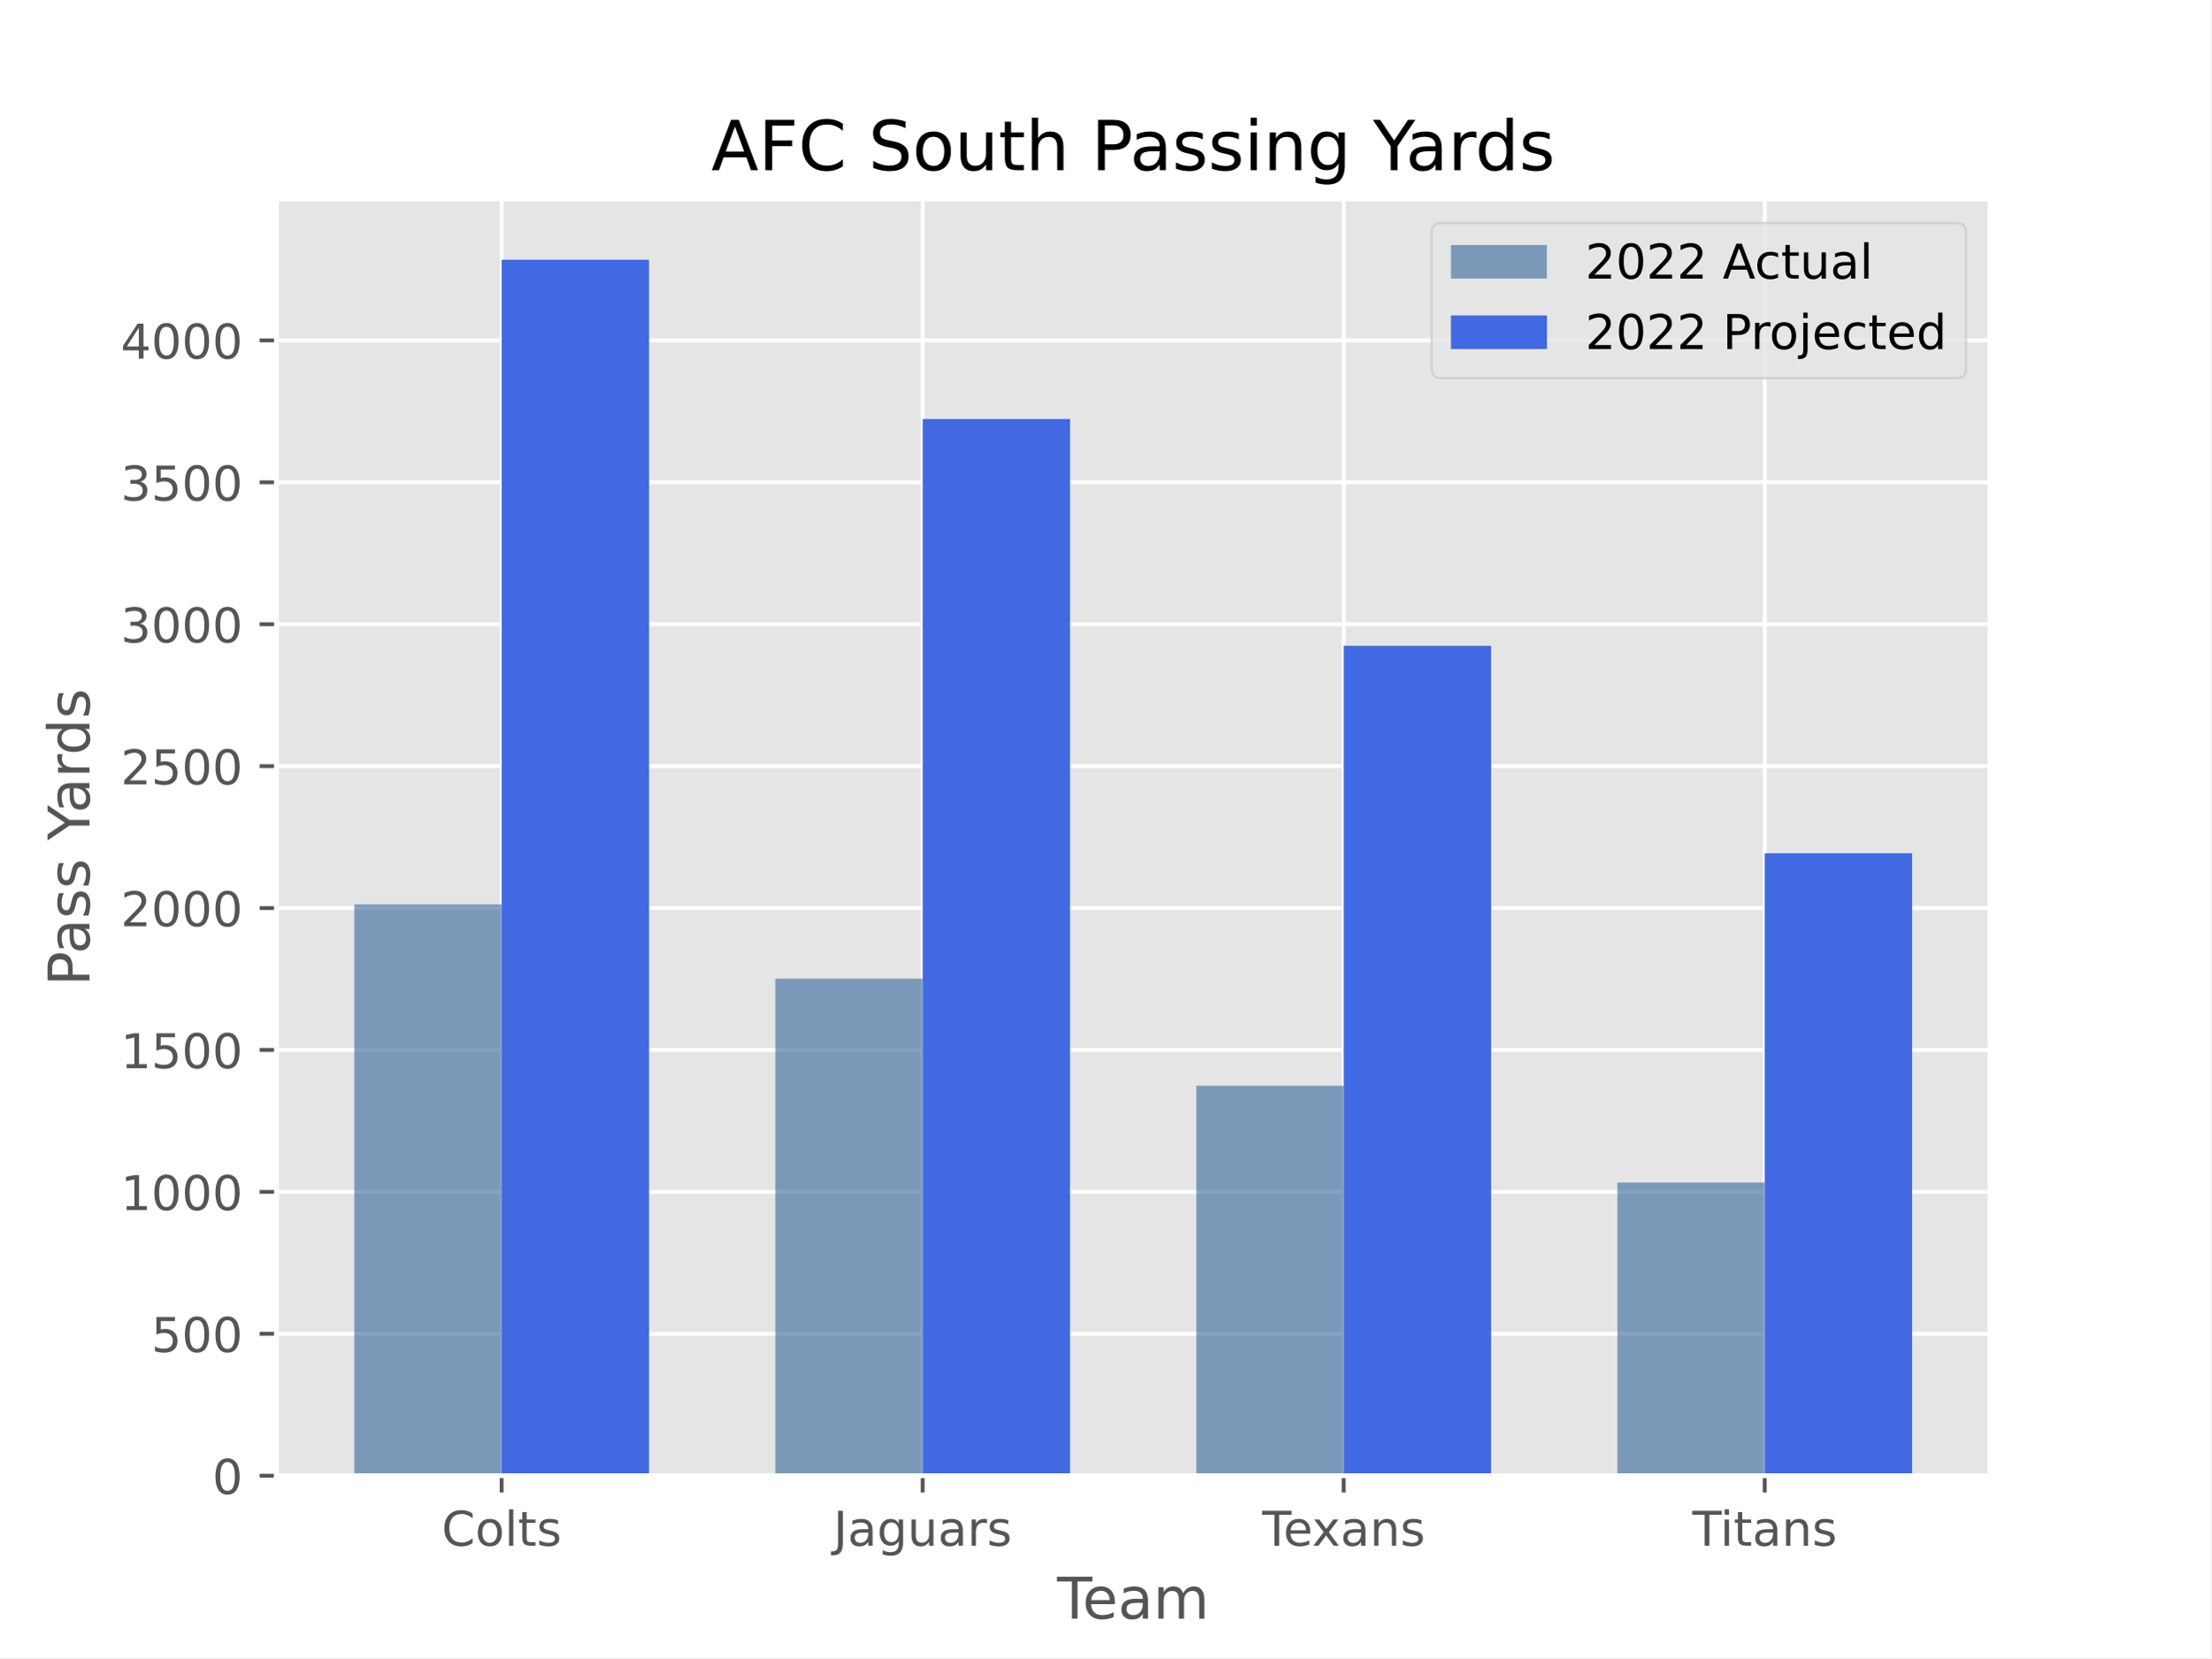
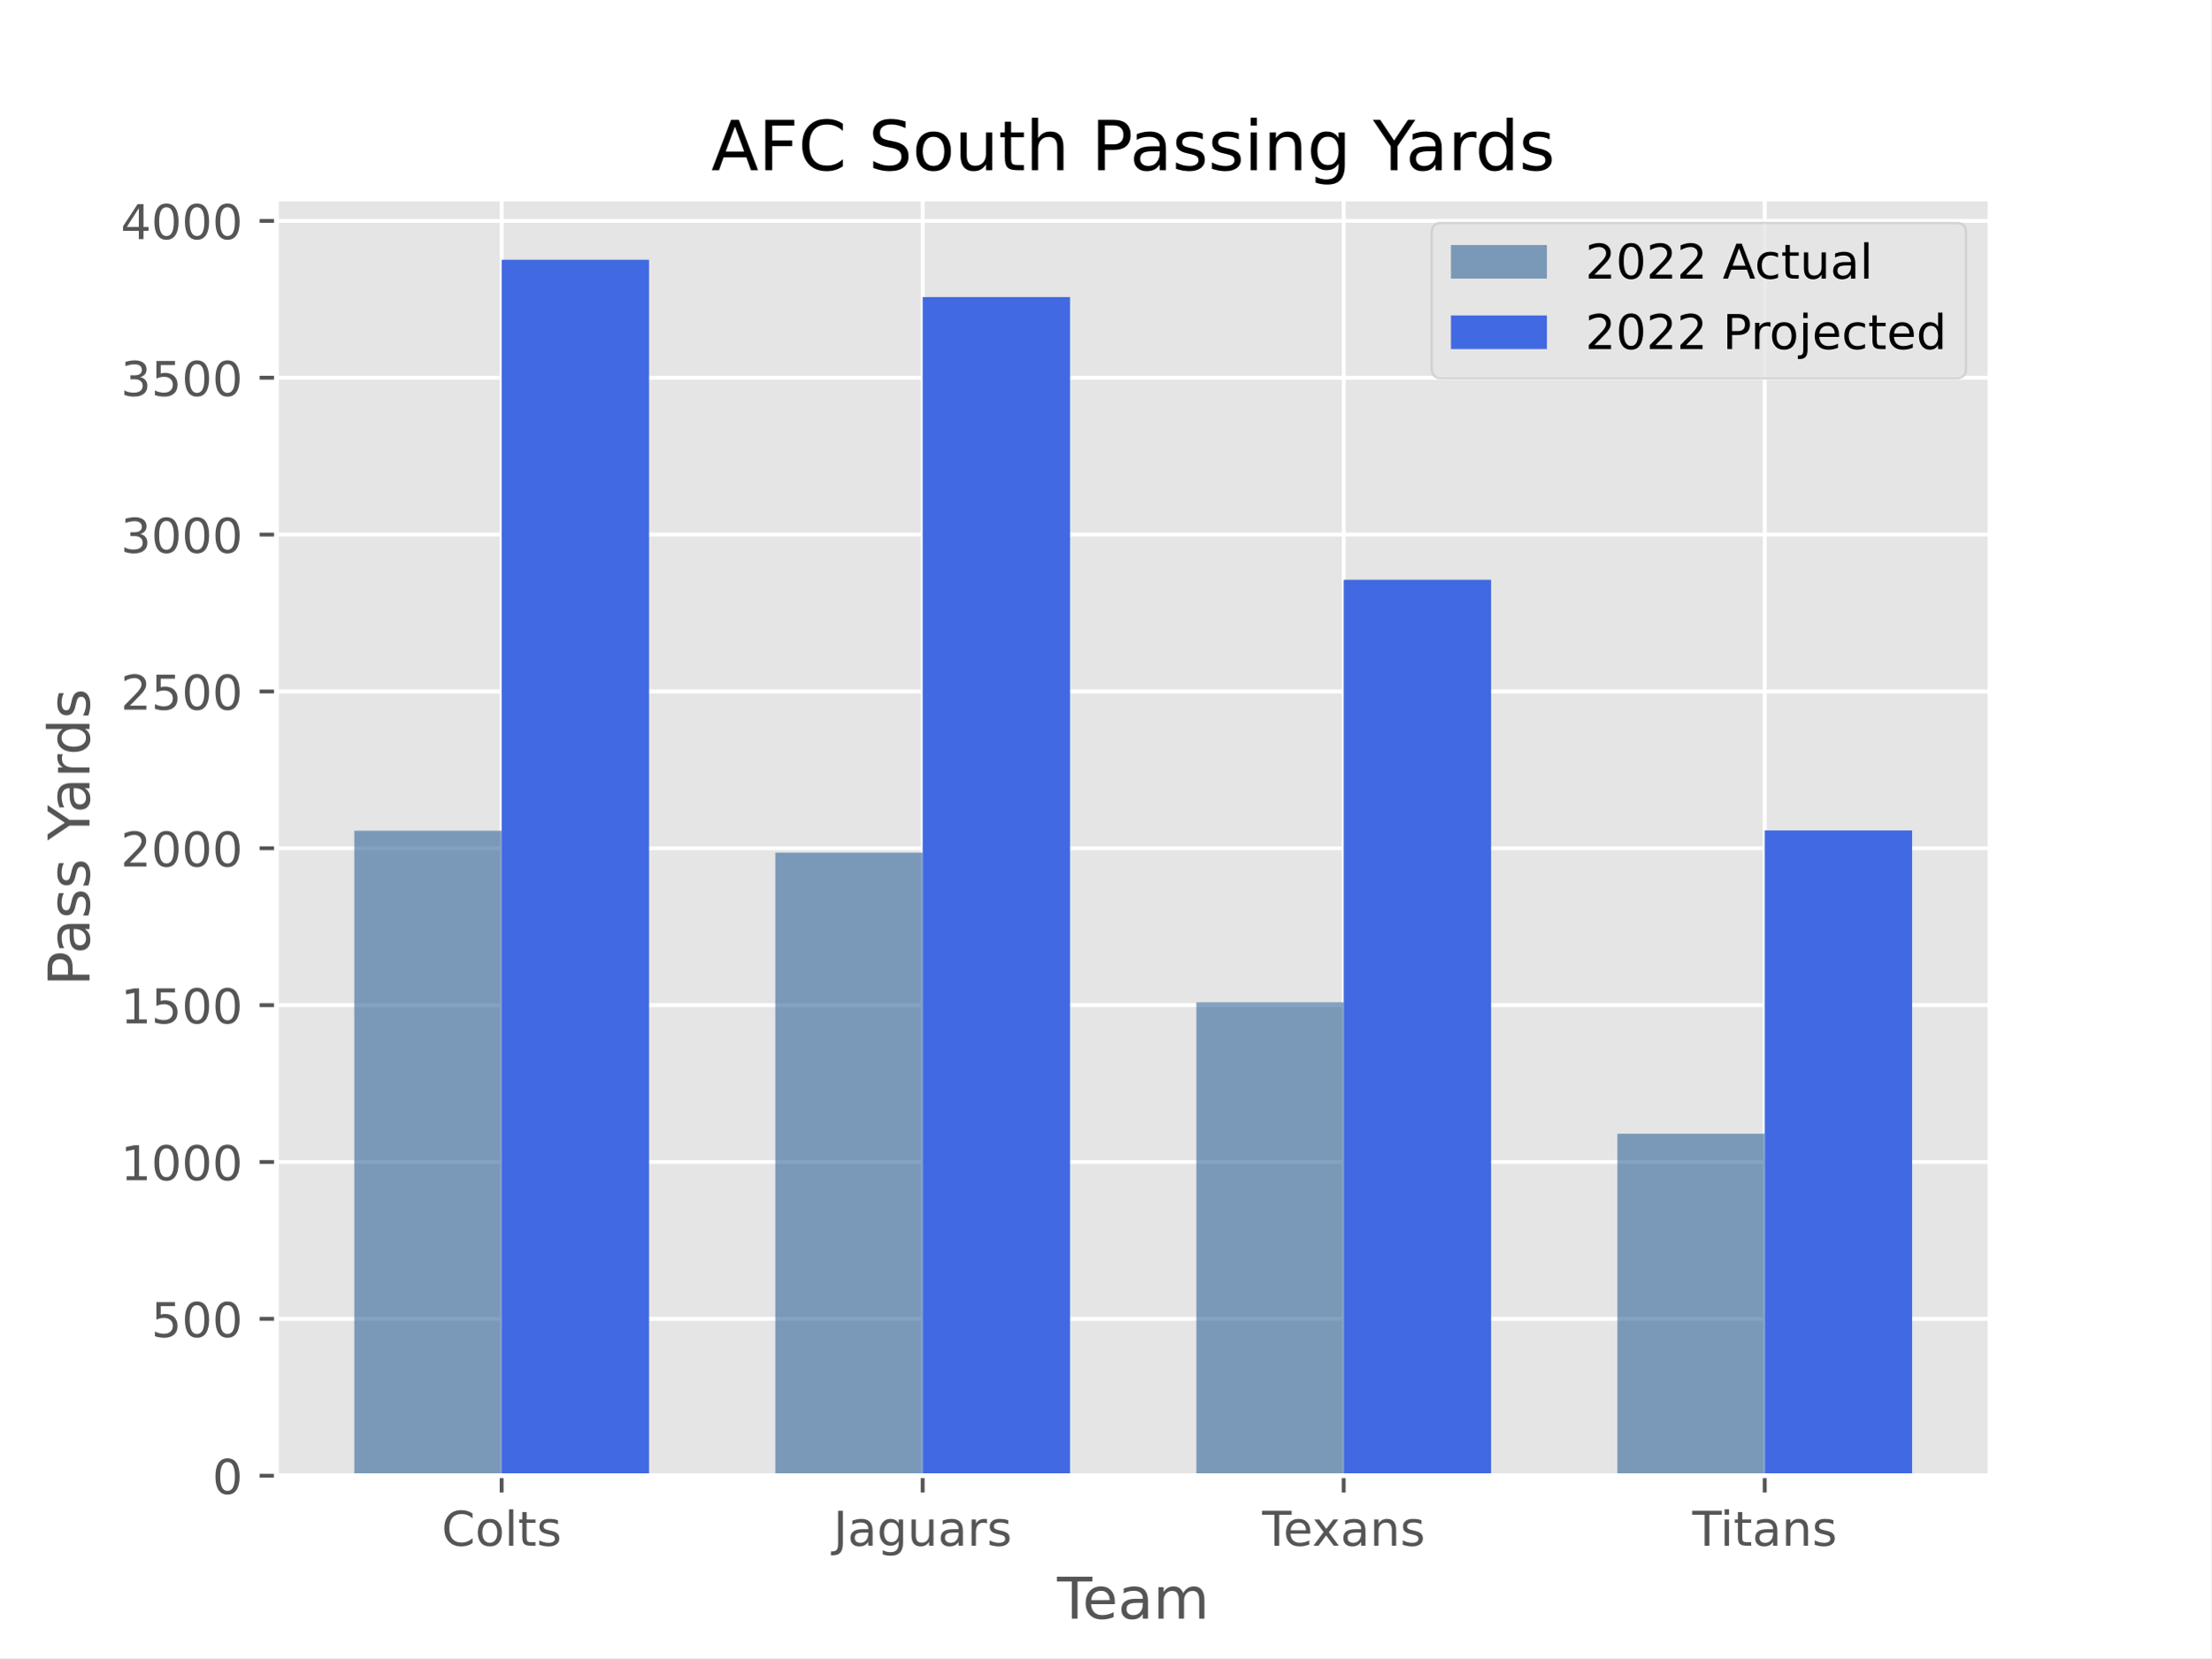
<svg xmlns="http://www.w3.org/2000/svg" xmlns:xlink="http://www.w3.org/1999/xlink" width="460.8pt" height="345.6pt" viewBox="0 0 460.8 345.6" version="1.1">
  <defs>
    <style type="text/css">*{stroke-linejoin: round; stroke-linecap: butt}</style>
  </defs>
  <g id="figure_1">
    <g id="patch_1">
      <path d="M 0 345.6  L 460.8 345.6  L 460.8 0  L 0 0  z " style="fill: #ffffff" />
    </g>
    <g id="axes_1">
      <g id="patch_2">
        <path d="M 57.6 307.584  L 414.72 307.584  L 414.72 41.472  L 57.6 41.472  z " style="fill: #e5e5e5" />
      </g>
      <g id="matplotlib.axis_1">
        <g id="xtick_1">
          <g id="line2d_1">
-             <path d="M 104.543 307.584  L 104.543 41.472  " clip-path="url(#p38cf658038)" style="fill: none; stroke: #ffffff; stroke-width: 0.8; stroke-linecap: square" />
+             <path d="M 104.543 307.584  L 104.543 41.472  " clip-path="url(#p8abbd2efeb)" style="fill: none; stroke: #ffffff; stroke-width: 0.8; stroke-linecap: square" />
          </g>
          <g id="line2d_2">
            <defs>
-               <path id="m4e6d07cd11" d="M 0 0  L 0 3.5  " style="stroke: #555555; stroke-width: 0.8" />
-             </defs>
-             <g>
-               <use xlink:href="#m4e6d07cd11" x="104.543" y="307.584" style="fill: #555555; stroke: #555555; stroke-width: 0.8" />
+               <path id="m4ee971c173" d="M 0 0  L 0 3.5  " style="stroke: #555555; stroke-width: 0.8" />
+             </defs>
+             <g>
+               <use xlink:href="#m4ee971c173" x="104.543" y="307.584" style="fill: #555555; stroke: #555555; stroke-width: 0.8" />
            </g>
          </g>
          <g id="text_1">
            <g style="fill: #555555" transform="translate(92.03861 322.1824) scale(0.1 -0.1)">
              <defs>
                <path id="DejaVuSans-43" d="M 4122 4306  L 4122 3641  Q 3803 3938 3442 4084  Q 3081 4231 2675 4231  Q 1875 4231 1450 3742  Q 1025 3253 1025 2328  Q 1025 1406 1450 917  Q 1875 428 2675 428  Q 3081 428 3442 575  Q 3803 722 4122 1019  L 4122 359  Q 3791 134 3420 21  Q 3050 -91 2638 -91  Q 1578 -91 968 557  Q 359 1206 359 2328  Q 359 3453 968 4101  Q 1578 4750 2638 4750  Q 3056 4750 3426 4639  Q 3797 4528 4122 4306  z " transform="scale(0.015625)" />
                <path id="DejaVuSans-6f" d="M 1959 3097  Q 1497 3097 1228 2736  Q 959 2375 959 1747  Q 959 1119 1226 758  Q 1494 397 1959 397  Q 2419 397 2687 759  Q 2956 1122 2956 1747  Q 2956 2369 2687 2733  Q 2419 3097 1959 3097  z M 1959 3584  Q 2709 3584 3137 3096  Q 3566 2609 3566 1747  Q 3566 888 3137 398  Q 2709 -91 1959 -91  Q 1206 -91 779 398  Q 353 888 353 1747  Q 353 2609 779 3096  Q 1206 3584 1959 3584  z " transform="scale(0.015625)" />
                <path id="DejaVuSans-6c" d="M 603 4863  L 1178 4863  L 1178 0  L 603 0  L 603 4863  z " transform="scale(0.015625)" />
                <path id="DejaVuSans-74" d="M 1172 4494  L 1172 3500  L 2356 3500  L 2356 3053  L 1172 3053  L 1172 1153  Q 1172 725 1289 603  Q 1406 481 1766 481  L 2356 481  L 2356 0  L 1766 0  Q 1100 0 847 248  Q 594 497 594 1153  L 594 3053  L 172 3053  L 172 3500  L 594 3500  L 594 4494  L 1172 4494  z " transform="scale(0.015625)" />
                <path id="DejaVuSans-73" d="M 2834 3397  L 2834 2853  Q 2591 2978 2328 3040  Q 2066 3103 1784 3103  Q 1356 3103 1142 2972  Q 928 2841 928 2578  Q 928 2378 1081 2264  Q 1234 2150 1697 2047  L 1894 2003  Q 2506 1872 2764 1633  Q 3022 1394 3022 966  Q 3022 478 2636 193  Q 2250 -91 1575 -91  Q 1294 -91 989 -36  Q 684 19 347 128  L 347 722  Q 666 556 975 473  Q 1284 391 1588 391  Q 1994 391 2212 530  Q 2431 669 2431 922  Q 2431 1156 2273 1281  Q 2116 1406 1581 1522  L 1381 1569  Q 847 1681 609 1914  Q 372 2147 372 2553  Q 372 3047 722 3315  Q 1072 3584 1716 3584  Q 2034 3584 2315 3537  Q 2597 3491 2834 3397  z " transform="scale(0.015625)" />
              </defs>
              <use xlink:href="#DejaVuSans-43" />
              <use xlink:href="#DejaVuSans-6f" x="69.824" />
              <use xlink:href="#DejaVuSans-6c" x="131.006" />
              <use xlink:href="#DejaVuSans-74" x="158.789" />
              <use xlink:href="#DejaVuSans-73" x="197.998" />
            </g>
          </g>
        </g>
        <g id="xtick_2">
          <g id="line2d_3">
-             <path d="M 192.288 307.584  L 192.288 41.472  " clip-path="url(#p38cf658038)" style="fill: none; stroke: #ffffff; stroke-width: 0.8; stroke-linecap: square" />
+             <path d="M 192.288 307.584  L 192.288 41.472  " clip-path="url(#p8abbd2efeb)" style="fill: none; stroke: #ffffff; stroke-width: 0.8; stroke-linecap: square" />
          </g>
          <g id="line2d_4">
            <g>
-               <use xlink:href="#m4e6d07cd11" x="192.288" y="307.584" style="fill: #555555; stroke: #555555; stroke-width: 0.8" />
+               <use xlink:href="#m4ee971c173" x="192.288" y="307.584" style="fill: #555555; stroke: #555555; stroke-width: 0.8" />
            </g>
          </g>
          <g id="text_2">
            <g style="fill: #555555" transform="translate(173.6815 322.1824) scale(0.1 -0.1)">
              <defs>
                <path id="DejaVuSans-4a" d="M 628 4666  L 1259 4666  L 1259 325  Q 1259 -519 939 -900  Q 619 -1281 -91 -1281  L -331 -1281  L -331 -750  L -134 -750  Q 284 -750 456 -515  Q 628 -281 628 325  L 628 4666  z " transform="scale(0.015625)" />
                <path id="DejaVuSans-61" d="M 2194 1759  Q 1497 1759 1228 1600  Q 959 1441 959 1056  Q 959 750 1161 570  Q 1363 391 1709 391  Q 2188 391 2477 730  Q 2766 1069 2766 1631  L 2766 1759  L 2194 1759  z M 3341 1997  L 3341 0  L 2766 0  L 2766 531  Q 2569 213 2275 61  Q 1981 -91 1556 -91  Q 1019 -91 701 211  Q 384 513 384 1019  Q 384 1609 779 1909  Q 1175 2209 1959 2209  L 2766 2209  L 2766 2266  Q 2766 2663 2505 2880  Q 2244 3097 1772 3097  Q 1472 3097 1187 3025  Q 903 2953 641 2809  L 641 3341  Q 956 3463 1253 3523  Q 1550 3584 1831 3584  Q 2591 3584 2966 3190  Q 3341 2797 3341 1997  z " transform="scale(0.015625)" />
                <path id="DejaVuSans-67" d="M 2906 1791  Q 2906 2416 2648 2759  Q 2391 3103 1925 3103  Q 1463 3103 1205 2759  Q 947 2416 947 1791  Q 947 1169 1205 825  Q 1463 481 1925 481  Q 2391 481 2648 825  Q 2906 1169 2906 1791  z M 3481 434  Q 3481 -459 3084 -895  Q 2688 -1331 1869 -1331  Q 1566 -1331 1297 -1286  Q 1028 -1241 775 -1147  L 775 -588  Q 1028 -725 1275 -790  Q 1522 -856 1778 -856  Q 2344 -856 2625 -561  Q 2906 -266 2906 331  L 2906 616  Q 2728 306 2450 153  Q 2172 0 1784 0  Q 1141 0 747 490  Q 353 981 353 1791  Q 353 2603 747 3093  Q 1141 3584 1784 3584  Q 2172 3584 2450 3431  Q 2728 3278 2906 2969  L 2906 3500  L 3481 3500  L 3481 434  z " transform="scale(0.015625)" />
                <path id="DejaVuSans-75" d="M 544 1381  L 544 3500  L 1119 3500  L 1119 1403  Q 1119 906 1312 657  Q 1506 409 1894 409  Q 2359 409 2629 706  Q 2900 1003 2900 1516  L 2900 3500  L 3475 3500  L 3475 0  L 2900 0  L 2900 538  Q 2691 219 2414 64  Q 2138 -91 1772 -91  Q 1169 -91 856 284  Q 544 659 544 1381  z M 1991 3584  L 1991 3584  z " transform="scale(0.015625)" />
                <path id="DejaVuSans-72" d="M 2631 2963  Q 2534 3019 2420 3045  Q 2306 3072 2169 3072  Q 1681 3072 1420 2755  Q 1159 2438 1159 1844  L 1159 0  L 581 0  L 581 3500  L 1159 3500  L 1159 2956  Q 1341 3275 1631 3429  Q 1922 3584 2338 3584  Q 2397 3584 2469 3576  Q 2541 3569 2628 3553  L 2631 2963  z " transform="scale(0.015625)" />
              </defs>
              <use xlink:href="#DejaVuSans-4a" />
              <use xlink:href="#DejaVuSans-61" x="29.492" />
              <use xlink:href="#DejaVuSans-67" x="90.771" />
              <use xlink:href="#DejaVuSans-75" x="154.248" />
              <use xlink:href="#DejaVuSans-61" x="217.627" />
              <use xlink:href="#DejaVuSans-72" x="278.906" />
              <use xlink:href="#DejaVuSans-73" x="320.02" />
            </g>
          </g>
        </g>
        <g id="xtick_3">
          <g id="line2d_5">
-             <path d="M 280.032 307.584  L 280.032 41.472  " clip-path="url(#p38cf658038)" style="fill: none; stroke: #ffffff; stroke-width: 0.8; stroke-linecap: square" />
+             <path d="M 280.032 307.584  L 280.032 41.472  " clip-path="url(#p8abbd2efeb)" style="fill: none; stroke: #ffffff; stroke-width: 0.8; stroke-linecap: square" />
          </g>
          <g id="line2d_6">
            <g>
-               <use xlink:href="#m4e6d07cd11" x="280.032" y="307.584" style="fill: #555555; stroke: #555555; stroke-width: 0.8" />
+               <use xlink:href="#m4ee971c173" x="280.032" y="307.584" style="fill: #555555; stroke: #555555; stroke-width: 0.8" />
            </g>
          </g>
          <g id="text_3">
            <g style="fill: #555555" transform="translate(263.0424 322.1824) scale(0.1 -0.1)">
              <defs>
                <path id="DejaVuSans-54" d="M -19 4666  L 3928 4666  L 3928 4134  L 2272 4134  L 2272 0  L 1638 0  L 1638 4134  L -19 4134  L -19 4666  z " transform="scale(0.015625)" />
                <path id="DejaVuSans-65" d="M 3597 1894  L 3597 1613  L 953 1613  Q 991 1019 1311 708  Q 1631 397 2203 397  Q 2534 397 2845 478  Q 3156 559 3463 722  L 3463 178  Q 3153 47 2828 -22  Q 2503 -91 2169 -91  Q 1331 -91 842 396  Q 353 884 353 1716  Q 353 2575 817 3079  Q 1281 3584 2069 3584  Q 2775 3584 3186 3129  Q 3597 2675 3597 1894  z M 3022 2063  Q 3016 2534 2758 2815  Q 2500 3097 2075 3097  Q 1594 3097 1305 2825  Q 1016 2553 972 2059  L 3022 2063  z " transform="scale(0.015625)" />
                <path id="DejaVuSans-78" d="M 3513 3500  L 2247 1797  L 3578 0  L 2900 0  L 1881 1375  L 863 0  L 184 0  L 1544 1831  L 300 3500  L 978 3500  L 1906 2253  L 2834 3500  L 3513 3500  z " transform="scale(0.015625)" />
                <path id="DejaVuSans-6e" d="M 3513 2113  L 3513 0  L 2938 0  L 2938 2094  Q 2938 2591 2744 2837  Q 2550 3084 2163 3084  Q 1697 3084 1428 2787  Q 1159 2491 1159 1978  L 1159 0  L 581 0  L 581 3500  L 1159 3500  L 1159 2956  Q 1366 3272 1645 3428  Q 1925 3584 2291 3584  Q 2894 3584 3203 3211  Q 3513 2838 3513 2113  z " transform="scale(0.015625)" />
              </defs>
              <use xlink:href="#DejaVuSans-54" />
              <use xlink:href="#DejaVuSans-65" x="44.084" />
              <use xlink:href="#DejaVuSans-78" x="103.857" />
              <use xlink:href="#DejaVuSans-61" x="163.037" />
              <use xlink:href="#DejaVuSans-6e" x="224.316" />
              <use xlink:href="#DejaVuSans-73" x="287.695" />
            </g>
          </g>
        </g>
        <g id="xtick_4">
          <g id="line2d_7">
-             <path d="M 367.777 307.584  L 367.777 41.472  " clip-path="url(#p38cf658038)" style="fill: none; stroke: #ffffff; stroke-width: 0.8; stroke-linecap: square" />
+             <path d="M 367.777 307.584  L 367.777 41.472  " clip-path="url(#p8abbd2efeb)" style="fill: none; stroke: #ffffff; stroke-width: 0.8; stroke-linecap: square" />
          </g>
          <g id="line2d_8">
            <g>
-               <use xlink:href="#m4e6d07cd11" x="367.777" y="307.584" style="fill: #555555; stroke: #555555; stroke-width: 0.8" />
+               <use xlink:href="#m4ee971c173" x="367.777" y="307.584" style="fill: #555555; stroke: #555555; stroke-width: 0.8" />
            </g>
          </g>
          <g id="text_4">
            <g style="fill: #555555" transform="translate(352.6923 322.1824) scale(0.1 -0.1)">
              <defs>
                <path id="DejaVuSans-69" d="M 603 3500  L 1178 3500  L 1178 0  L 603 0  L 603 3500  z M 603 4863  L 1178 4863  L 1178 4134  L 603 4134  L 603 4863  z " transform="scale(0.015625)" />
              </defs>
              <use xlink:href="#DejaVuSans-54" />
              <use xlink:href="#DejaVuSans-69" x="57.959" />
              <use xlink:href="#DejaVuSans-74" x="85.742" />
              <use xlink:href="#DejaVuSans-61" x="124.951" />
              <use xlink:href="#DejaVuSans-6e" x="186.23" />
              <use xlink:href="#DejaVuSans-73" x="249.609" />
            </g>
          </g>
        </g>
        <g id="text_5">
          <g style="fill: #555555" transform="translate(220.3022 337.3802) scale(0.12 -0.12)">
            <defs>
              <path id="DejaVuSans-6d" d="M 3328 2828  Q 3544 3216 3844 3400  Q 4144 3584 4550 3584  Q 5097 3584 5394 3201  Q 5691 2819 5691 2113  L 5691 0  L 5113 0  L 5113 2094  Q 5113 2597 4934 2840  Q 4756 3084 4391 3084  Q 3944 3084 3684 2787  Q 3425 2491 3425 1978  L 3425 0  L 2847 0  L 2847 2094  Q 2847 2600 2669 2842  Q 2491 3084 2119 3084  Q 1678 3084 1418 2786  Q 1159 2488 1159 1978  L 1159 0  L 581 0  L 581 3500  L 1159 3500  L 1159 2956  Q 1356 3278 1631 3431  Q 1906 3584 2284 3584  Q 2666 3584 2933 3390  Q 3200 3197 3328 2828  z " transform="scale(0.015625)" />
            </defs>
            <use xlink:href="#DejaVuSans-54" />
            <use xlink:href="#DejaVuSans-65" x="44.084" />
            <use xlink:href="#DejaVuSans-61" x="105.607" />
            <use xlink:href="#DejaVuSans-6d" x="166.887" />
          </g>
        </g>
      </g>
      <g id="matplotlib.axis_2">
        <g id="ytick_1">
          <g id="line2d_9">
-             <path d="M 57.6 307.584  L 414.72 307.584  " clip-path="url(#p38cf658038)" style="fill: none; stroke: #ffffff; stroke-width: 0.8; stroke-linecap: square" />
+             <path d="M 57.6 307.584  L 414.72 307.584  " clip-path="url(#p8abbd2efeb)" style="fill: none; stroke: #ffffff; stroke-width: 0.8; stroke-linecap: square" />
          </g>
          <g id="line2d_10">
            <defs>
-               <path id="m53bb938887" d="M 0 0  L -3.5 0  " style="stroke: #555555; stroke-width: 0.8" />
-             </defs>
-             <g>
-               <use xlink:href="#m53bb938887" x="57.6" y="307.584" style="fill: #555555; stroke: #555555; stroke-width: 0.8" />
+               <path id="mf936597683" d="M 0 0  L -3.5 0  " style="stroke: #555555; stroke-width: 0.8" />
+             </defs>
+             <g>
+               <use xlink:href="#mf936597683" x="57.6" y="307.584" style="fill: #555555; stroke: #555555; stroke-width: 0.8" />
            </g>
          </g>
          <g id="text_6">
            <g style="fill: #555555" transform="translate(44.2375 311.3832) scale(0.1 -0.1)">
              <defs>
                <path id="DejaVuSans-30" d="M 2034 4250  Q 1547 4250 1301 3770  Q 1056 3291 1056 2328  Q 1056 1369 1301 889  Q 1547 409 2034 409  Q 2525 409 2770 889  Q 3016 1369 3016 2328  Q 3016 3291 2770 3770  Q 2525 4250 2034 4250  z M 2034 4750  Q 2819 4750 3233 4129  Q 3647 3509 3647 2328  Q 3647 1150 3233 529  Q 2819 -91 2034 -91  Q 1250 -91 836 529  Q 422 1150 422 2328  Q 422 3509 836 4129  Q 1250 4750 2034 4750  z " transform="scale(0.015625)" />
              </defs>
              <use xlink:href="#DejaVuSans-30" />
            </g>
          </g>
        </g>
        <g id="ytick_2">
          <g id="line2d_11">
-             <path d="M 57.6 278.004  L 414.72 278.004  " clip-path="url(#p38cf658038)" style="fill: none; stroke: #ffffff; stroke-width: 0.8; stroke-linecap: square" />
+             <path d="M 57.6 274.891  L 414.72 274.891  " clip-path="url(#p8abbd2efeb)" style="fill: none; stroke: #ffffff; stroke-width: 0.8; stroke-linecap: square" />
          </g>
          <g id="line2d_12">
            <g>
-               <use xlink:href="#m53bb938887" x="57.6" y="278.004" style="fill: #555555; stroke: #555555; stroke-width: 0.8" />
+               <use xlink:href="#mf936597683" x="57.6" y="274.891" style="fill: #555555; stroke: #555555; stroke-width: 0.8" />
            </g>
          </g>
          <g id="text_7">
-             <g style="fill: #555555" transform="translate(31.5125 281.8034) scale(0.1 -0.1)">
+             <g style="fill: #555555" transform="translate(31.5125 278.6897) scale(0.1 -0.1)">
              <defs>
                <path id="DejaVuSans-35" d="M 691 4666  L 3169 4666  L 3169 4134  L 1269 4134  L 1269 2991  Q 1406 3038 1543 3061  Q 1681 3084 1819 3084  Q 2600 3084 3056 2656  Q 3513 2228 3513 1497  Q 3513 744 3044 326  Q 2575 -91 1722 -91  Q 1428 -91 1123 -41  Q 819 9 494 109  L 494 744  Q 775 591 1075 516  Q 1375 441 1709 441  Q 2250 441 2565 725  Q 2881 1009 2881 1497  Q 2881 1984 2565 2268  Q 2250 2553 1709 2553  Q 1456 2553 1204 2497  Q 953 2441 691 2322  L 691 4666  z " transform="scale(0.015625)" />
              </defs>
              <use xlink:href="#DejaVuSans-35" />
              <use xlink:href="#DejaVuSans-30" x="63.623" />
              <use xlink:href="#DejaVuSans-30" x="127.246" />
            </g>
          </g>
        </g>
        <g id="ytick_3">
          <g id="line2d_13">
-             <path d="M 57.6 248.424  L 414.72 248.424  " clip-path="url(#p38cf658038)" style="fill: none; stroke: #ffffff; stroke-width: 0.8; stroke-linecap: square" />
+             <path d="M 57.6 242.197  L 414.72 242.197  " clip-path="url(#p8abbd2efeb)" style="fill: none; stroke: #ffffff; stroke-width: 0.8; stroke-linecap: square" />
          </g>
          <g id="line2d_14">
            <g>
-               <use xlink:href="#m53bb938887" x="57.6" y="248.424" style="fill: #555555; stroke: #555555; stroke-width: 0.8" />
+               <use xlink:href="#mf936597683" x="57.6" y="242.197" style="fill: #555555; stroke: #555555; stroke-width: 0.8" />
            </g>
          </g>
          <g id="text_8">
-             <g style="fill: #555555" transform="translate(25.15 252.2236) scale(0.1 -0.1)">
+             <g style="fill: #555555" transform="translate(25.15 245.9962) scale(0.1 -0.1)">
              <defs>
                <path id="DejaVuSans-31" d="M 794 531  L 1825 531  L 1825 4091  L 703 3866  L 703 4441  L 1819 4666  L 2450 4666  L 2450 531  L 3481 531  L 3481 0  L 794 0  L 794 531  z " transform="scale(0.015625)" />
              </defs>
              <use xlink:href="#DejaVuSans-31" />
              <use xlink:href="#DejaVuSans-30" x="63.623" />
              <use xlink:href="#DejaVuSans-30" x="127.246" />
              <use xlink:href="#DejaVuSans-30" x="190.869" />
            </g>
          </g>
        </g>
        <g id="ytick_4">
          <g id="line2d_15">
-             <path d="M 57.6 218.845  L 414.72 218.845  " clip-path="url(#p38cf658038)" style="fill: none; stroke: #ffffff; stroke-width: 0.8; stroke-linecap: square" />
+             <path d="M 57.6 209.504  L 414.72 209.504  " clip-path="url(#p8abbd2efeb)" style="fill: none; stroke: #ffffff; stroke-width: 0.8; stroke-linecap: square" />
          </g>
          <g id="line2d_16">
            <g>
-               <use xlink:href="#m53bb938887" x="57.6" y="218.845" style="fill: #555555; stroke: #555555; stroke-width: 0.8" />
+               <use xlink:href="#mf936597683" x="57.6" y="209.504" style="fill: #555555; stroke: #555555; stroke-width: 0.8" />
            </g>
          </g>
          <g id="text_9">
-             <g style="fill: #555555" transform="translate(25.15 222.6437) scale(0.1 -0.1)">
+             <g style="fill: #555555" transform="translate(25.15 213.3027) scale(0.1 -0.1)">
              <use xlink:href="#DejaVuSans-31" />
              <use xlink:href="#DejaVuSans-35" x="63.623" />
              <use xlink:href="#DejaVuSans-30" x="127.246" />
              <use xlink:href="#DejaVuSans-30" x="190.869" />
            </g>
          </g>
        </g>
        <g id="ytick_5">
          <g id="line2d_17">
-             <path d="M 57.6 189.265  L 414.72 189.265  " clip-path="url(#p38cf658038)" style="fill: none; stroke: #ffffff; stroke-width: 0.8; stroke-linecap: square" />
+             <path d="M 57.6 176.81  L 414.72 176.81  " clip-path="url(#p8abbd2efeb)" style="fill: none; stroke: #ffffff; stroke-width: 0.8; stroke-linecap: square" />
          </g>
          <g id="line2d_18">
            <g>
-               <use xlink:href="#m53bb938887" x="57.6" y="189.265" style="fill: #555555; stroke: #555555; stroke-width: 0.8" />
+               <use xlink:href="#mf936597683" x="57.6" y="176.81" style="fill: #555555; stroke: #555555; stroke-width: 0.8" />
            </g>
          </g>
          <g id="text_10">
-             <g style="fill: #555555" transform="translate(25.15 193.0639) scale(0.1 -0.1)">
+             <g style="fill: #555555" transform="translate(25.15 180.6092) scale(0.1 -0.1)">
              <defs>
                <path id="DejaVuSans-32" d="M 1228 531  L 3431 531  L 3431 0  L 469 0  L 469 531  Q 828 903 1448 1529  Q 2069 2156 2228 2338  Q 2531 2678 2651 2914  Q 2772 3150 2772 3378  Q 2772 3750 2511 3984  Q 2250 4219 1831 4219  Q 1534 4219 1204 4116  Q 875 4013 500 3803  L 500 4441  Q 881 4594 1212 4672  Q 1544 4750 1819 4750  Q 2544 4750 2975 4387  Q 3406 4025 3406 3419  Q 3406 3131 3298 2873  Q 3191 2616 2906 2266  Q 2828 2175 2409 1742  Q 1991 1309 1228 531  z " transform="scale(0.015625)" />
              </defs>
              <use xlink:href="#DejaVuSans-32" />
              <use xlink:href="#DejaVuSans-30" x="63.623" />
              <use xlink:href="#DejaVuSans-30" x="127.246" />
              <use xlink:href="#DejaVuSans-30" x="190.869" />
            </g>
          </g>
        </g>
        <g id="ytick_6">
          <g id="line2d_19">
-             <path d="M 57.6 159.685  L 414.72 159.685  " clip-path="url(#p38cf658038)" style="fill: none; stroke: #ffffff; stroke-width: 0.8; stroke-linecap: square" />
+             <path d="M 57.6 144.117  L 414.72 144.117  " clip-path="url(#p8abbd2efeb)" style="fill: none; stroke: #ffffff; stroke-width: 0.8; stroke-linecap: square" />
          </g>
          <g id="line2d_20">
            <g>
-               <use xlink:href="#m53bb938887" x="57.6" y="159.685" style="fill: #555555; stroke: #555555; stroke-width: 0.8" />
+               <use xlink:href="#mf936597683" x="57.6" y="144.117" style="fill: #555555; stroke: #555555; stroke-width: 0.8" />
            </g>
          </g>
          <g id="text_11">
-             <g style="fill: #555555" transform="translate(25.15 163.4841) scale(0.1 -0.1)">
+             <g style="fill: #555555" transform="translate(25.15 147.9157) scale(0.1 -0.1)">
              <use xlink:href="#DejaVuSans-32" />
              <use xlink:href="#DejaVuSans-35" x="63.623" />
              <use xlink:href="#DejaVuSans-30" x="127.246" />
              <use xlink:href="#DejaVuSans-30" x="190.869" />
            </g>
          </g>
        </g>
        <g id="ytick_7">
          <g id="line2d_21">
-             <path d="M 57.6 130.105  L 414.72 130.105  " clip-path="url(#p38cf658038)" style="fill: none; stroke: #ffffff; stroke-width: 0.8; stroke-linecap: square" />
+             <path d="M 57.6 111.423  L 414.72 111.423  " clip-path="url(#p8abbd2efeb)" style="fill: none; stroke: #ffffff; stroke-width: 0.8; stroke-linecap: square" />
          </g>
          <g id="line2d_22">
            <g>
-               <use xlink:href="#m53bb938887" x="57.6" y="130.105" style="fill: #555555; stroke: #555555; stroke-width: 0.8" />
+               <use xlink:href="#mf936597683" x="57.6" y="111.423" style="fill: #555555; stroke: #555555; stroke-width: 0.8" />
            </g>
          </g>
          <g id="text_12">
-             <g style="fill: #555555" transform="translate(25.15 133.9042) scale(0.1 -0.1)">
+             <g style="fill: #555555" transform="translate(25.15 115.2222) scale(0.1 -0.1)">
              <defs>
                <path id="DejaVuSans-33" d="M 2597 2516  Q 3050 2419 3304 2112  Q 3559 1806 3559 1356  Q 3559 666 3084 287  Q 2609 -91 1734 -91  Q 1441 -91 1130 -33  Q 819 25 488 141  L 488 750  Q 750 597 1062 519  Q 1375 441 1716 441  Q 2309 441 2620 675  Q 2931 909 2931 1356  Q 2931 1769 2642 2001  Q 2353 2234 1838 2234  L 1294 2234  L 1294 2753  L 1863 2753  Q 2328 2753 2575 2939  Q 2822 3125 2822 3475  Q 2822 3834 2567 4026  Q 2313 4219 1838 4219  Q 1578 4219 1281 4162  Q 984 4106 628 3988  L 628 4550  Q 988 4650 1302 4700  Q 1616 4750 1894 4750  Q 2613 4750 3031 4423  Q 3450 4097 3450 3541  Q 3450 3153 3228 2886  Q 3006 2619 2597 2516  z " transform="scale(0.015625)" />
              </defs>
              <use xlink:href="#DejaVuSans-33" />
              <use xlink:href="#DejaVuSans-30" x="63.623" />
              <use xlink:href="#DejaVuSans-30" x="127.246" />
              <use xlink:href="#DejaVuSans-30" x="190.869" />
            </g>
          </g>
        </g>
        <g id="ytick_8">
          <g id="line2d_23">
-             <path d="M 57.6 100.525  L 414.72 100.525  " clip-path="url(#p38cf658038)" style="fill: none; stroke: #ffffff; stroke-width: 0.8; stroke-linecap: square" />
+             <path d="M 57.6 78.73  L 414.72 78.73  " clip-path="url(#p8abbd2efeb)" style="fill: none; stroke: #ffffff; stroke-width: 0.8; stroke-linecap: square" />
          </g>
          <g id="line2d_24">
            <g>
-               <use xlink:href="#m53bb938887" x="57.6" y="100.525" style="fill: #555555; stroke: #555555; stroke-width: 0.8" />
+               <use xlink:href="#mf936597683" x="57.6" y="78.73" style="fill: #555555; stroke: #555555; stroke-width: 0.8" />
            </g>
          </g>
          <g id="text_13">
-             <g style="fill: #555555" transform="translate(25.15 104.3244) scale(0.1 -0.1)">
+             <g style="fill: #555555" transform="translate(25.15 82.52873) scale(0.1 -0.1)">
              <use xlink:href="#DejaVuSans-33" />
              <use xlink:href="#DejaVuSans-35" x="63.623" />
              <use xlink:href="#DejaVuSans-30" x="127.246" />
              <use xlink:href="#DejaVuSans-30" x="190.869" />
            </g>
          </g>
        </g>
        <g id="ytick_9">
          <g id="line2d_25">
-             <path d="M 57.6 70.945  L 414.72 70.945  " clip-path="url(#p38cf658038)" style="fill: none; stroke: #ffffff; stroke-width: 0.8; stroke-linecap: square" />
+             <path d="M 57.6 46.036  L 414.72 46.036  " clip-path="url(#p8abbd2efeb)" style="fill: none; stroke: #ffffff; stroke-width: 0.8; stroke-linecap: square" />
          </g>
          <g id="line2d_26">
            <g>
-               <use xlink:href="#m53bb938887" x="57.6" y="70.945" style="fill: #555555; stroke: #555555; stroke-width: 0.8" />
+               <use xlink:href="#mf936597683" x="57.6" y="46.036" style="fill: #555555; stroke: #555555; stroke-width: 0.8" />
            </g>
          </g>
          <g id="text_14">
-             <g style="fill: #555555" transform="translate(25.15 74.74456) scale(0.1 -0.1)">
+             <g style="fill: #555555" transform="translate(25.15 49.83523) scale(0.1 -0.1)">
              <defs>
                <path id="DejaVuSans-34" d="M 2419 4116  L 825 1625  L 2419 1625  L 2419 4116  z M 2253 4666  L 3047 4666  L 3047 1625  L 3713 1625  L 3713 1100  L 3047 1100  L 3047 0  L 2419 0  L 2419 1100  L 313 1100  L 313 1709  L 2253 4666  z " transform="scale(0.015625)" />
              </defs>
              <use xlink:href="#DejaVuSans-34" />
              <use xlink:href="#DejaVuSans-30" x="63.623" />
              <use xlink:href="#DejaVuSans-30" x="127.246" />
              <use xlink:href="#DejaVuSans-30" x="190.869" />
            </g>
          </g>
        </g>
        <g id="text_15">
          <g style="fill: #555555" transform="translate(18.65438 205.5236) rotate(-90) scale(0.12 -0.12)">
            <defs>
              <path id="DejaVuSans-50" d="M 1259 4147  L 1259 2394  L 2053 2394  Q 2494 2394 2734 2622  Q 2975 2850 2975 3272  Q 2975 3691 2734 3919  Q 2494 4147 2053 4147  L 1259 4147  z M 628 4666  L 2053 4666  Q 2838 4666 3239 4311  Q 3641 3956 3641 3272  Q 3641 2581 3239 2228  Q 2838 1875 2053 1875  L 1259 1875  L 1259 0  L 628 0  L 628 4666  z " transform="scale(0.015625)" />
              <path id="DejaVuSans-20" transform="scale(0.015625)" />
              <path id="DejaVuSans-59" d="M -13 4666  L 666 4666  L 1959 2747  L 3244 4666  L 3922 4666  L 2272 2222  L 2272 0  L 1638 0  L 1638 2222  L -13 4666  z " transform="scale(0.015625)" />
              <path id="DejaVuSans-64" d="M 2906 2969  L 2906 4863  L 3481 4863  L 3481 0  L 2906 0  L 2906 525  Q 2725 213 2448 61  Q 2172 -91 1784 -91  Q 1150 -91 751 415  Q 353 922 353 1747  Q 353 2572 751 3078  Q 1150 3584 1784 3584  Q 2172 3584 2448 3432  Q 2725 3281 2906 2969  z M 947 1747  Q 947 1113 1208 752  Q 1469 391 1925 391  Q 2381 391 2643 752  Q 2906 1113 2906 1747  Q 2906 2381 2643 2742  Q 2381 3103 1925 3103  Q 1469 3103 1208 2742  Q 947 2381 947 1747  z " transform="scale(0.015625)" />
            </defs>
            <use xlink:href="#DejaVuSans-50" />
            <use xlink:href="#DejaVuSans-61" x="55.803" />
            <use xlink:href="#DejaVuSans-73" x="117.082" />
            <use xlink:href="#DejaVuSans-73" x="169.182" />
            <use xlink:href="#DejaVuSans-20" x="221.281" />
            <use xlink:href="#DejaVuSans-59" x="253.068" />
            <use xlink:href="#DejaVuSans-61" x="300.402" />
            <use xlink:href="#DejaVuSans-72" x="361.682" />
            <use xlink:href="#DejaVuSans-64" x="401.045" />
            <use xlink:href="#DejaVuSans-73" x="464.521" />
          </g>
        </g>
      </g>
      <g id="patch_3">
-         <path d="M 73.833 307.584  L 104.543 307.584  L 104.543 188.496  L 73.833 188.496  z " clip-path="url(#p38cf658038)" style="fill: #336699; fill-opacity: 0.6" />
+         <path d="M 73.833 307.584  L 104.543 307.584  L 104.543 173.148  L 73.833 173.148  z " clip-path="url(#p8abbd2efeb)" style="fill: #336699; fill-opacity: 0.6" />
      </g>
      <g id="patch_4">
-         <path d="M 161.577 307.584  L 192.288 307.584  L 192.288 203.995  L 161.577 203.995  z " clip-path="url(#p38cf658038)" style="fill: #336699; fill-opacity: 0.6" />
+         <path d="M 161.577 307.584  L 192.288 307.584  L 192.288 177.725  L 161.577 177.725  z " clip-path="url(#p8abbd2efeb)" style="fill: #336699; fill-opacity: 0.6" />
      </g>
      <g id="patch_5">
-         <path d="M 249.322 307.584  L 280.032 307.584  L 280.032 226.299  L 249.322 226.299  z " clip-path="url(#p38cf658038)" style="fill: #336699; fill-opacity: 0.6" />
+         <path d="M 249.322 307.584  L 280.032 307.584  L 280.032 208.915  L 249.322 208.915  z " clip-path="url(#p8abbd2efeb)" style="fill: #336699; fill-opacity: 0.6" />
      </g>
      <g id="patch_6">
-         <path d="M 337.066 307.584  L 367.777 307.584  L 367.777 246.472  L 337.066 246.472  z " clip-path="url(#p38cf658038)" style="fill: #336699; fill-opacity: 0.6" />
+         <path d="M 337.066 307.584  L 367.777 307.584  L 367.777 236.312  L 337.066 236.312  z " clip-path="url(#p8abbd2efeb)" style="fill: #336699; fill-opacity: 0.6" />
      </g>
      <g id="patch_7">
-         <path d="M 104.543 307.584  L 135.254 307.584  L 135.254 54.144  L 104.543 54.144  z " clip-path="url(#p38cf658038)" style="fill: #4169e1" />
+         <path d="M 104.543 307.584  L 135.254 307.584  L 135.254 54.144  L 104.543 54.144  z " clip-path="url(#p8abbd2efeb)" style="fill: #4169e1" />
      </g>
      <g id="patch_8">
-         <path d="M 192.288 307.584  L 222.998 307.584  L 222.998 87.333  L 192.288 87.333  z " clip-path="url(#p38cf658038)" style="fill: #4169e1" />
+         <path d="M 192.288 307.584  L 222.998 307.584  L 222.998 61.925  L 192.288 61.925  z " clip-path="url(#p8abbd2efeb)" style="fill: #4169e1" />
      </g>
      <g id="patch_9">
-         <path d="M 280.032 307.584  L 310.743 307.584  L 310.743 134.601  L 280.032 134.601  z " clip-path="url(#p38cf658038)" style="fill: #4169e1" />
+         <path d="M 280.032 307.584  L 310.743 307.584  L 310.743 120.839  L 280.032 120.839  z " clip-path="url(#p8abbd2efeb)" style="fill: #4169e1" />
      </g>
      <g id="patch_10">
-         <path d="M 367.777 307.584  L 398.487 307.584  L 398.487 177.847  L 367.777 177.847  z " clip-path="url(#p38cf658038)" style="fill: #4169e1" />
+         <path d="M 367.777 307.584  L 398.487 307.584  L 398.487 173.083  L 367.777 173.083  z " clip-path="url(#p8abbd2efeb)" style="fill: #4169e1" />
      </g>
      <g id="patch_11">
        <path d="M 57.6 307.584  L 57.6 41.472  " style="fill: none; stroke: #ffffff; stroke-linejoin: miter; stroke-linecap: square" />
      </g>
      <g id="patch_12">
        <path d="M 414.72 307.584  L 414.72 41.472  " style="fill: none; stroke: #ffffff; stroke-linejoin: miter; stroke-linecap: square" />
      </g>
      <g id="patch_13">
        <path d="M 57.6 307.584  L 414.72 307.584  " style="fill: none; stroke: #ffffff; stroke-linejoin: miter; stroke-linecap: square" />
      </g>
      <g id="patch_14">
        <path d="M 57.6 41.472  L 414.72 41.472  " style="fill: none; stroke: #ffffff; stroke-linejoin: miter; stroke-linecap: square" />
      </g>
      <g id="text_16">
        <g transform="translate(148.2356 35.472) scale(0.144 -0.144)">
          <defs>
            <path id="DejaVuSans-41" d="M 2188 4044  L 1331 1722  L 3047 1722  L 2188 4044  z M 1831 4666  L 2547 4666  L 4325 0  L 3669 0  L 3244 1197  L 1141 1197  L 716 0  L 50 0  L 1831 4666  z " transform="scale(0.015625)" />
            <path id="DejaVuSans-46" d="M 628 4666  L 3309 4666  L 3309 4134  L 1259 4134  L 1259 2759  L 3109 2759  L 3109 2228  L 1259 2228  L 1259 0  L 628 0  L 628 4666  z " transform="scale(0.015625)" />
            <path id="DejaVuSans-53" d="M 3425 4513  L 3425 3897  Q 3066 4069 2747 4153  Q 2428 4238 2131 4238  Q 1616 4238 1336 4038  Q 1056 3838 1056 3469  Q 1056 3159 1242 3001  Q 1428 2844 1947 2747  L 2328 2669  Q 3034 2534 3370 2195  Q 3706 1856 3706 1288  Q 3706 609 3251 259  Q 2797 -91 1919 -91  Q 1588 -91 1214 -16  Q 841 59 441 206  L 441 856  Q 825 641 1194 531  Q 1563 422 1919 422  Q 2459 422 2753 634  Q 3047 847 3047 1241  Q 3047 1584 2836 1778  Q 2625 1972 2144 2069  L 1759 2144  Q 1053 2284 737 2584  Q 422 2884 422 3419  Q 422 4038 858 4394  Q 1294 4750 2059 4750  Q 2388 4750 2728 4690  Q 3069 4631 3425 4513  z " transform="scale(0.015625)" />
            <path id="DejaVuSans-68" d="M 3513 2113  L 3513 0  L 2938 0  L 2938 2094  Q 2938 2591 2744 2837  Q 2550 3084 2163 3084  Q 1697 3084 1428 2787  Q 1159 2491 1159 1978  L 1159 0  L 581 0  L 581 4863  L 1159 4863  L 1159 2956  Q 1366 3272 1645 3428  Q 1925 3584 2291 3584  Q 2894 3584 3203 3211  Q 3513 2838 3513 2113  z " transform="scale(0.015625)" />
          </defs>
          <use xlink:href="#DejaVuSans-41" />
          <use xlink:href="#DejaVuSans-46" x="68.408" />
          <use xlink:href="#DejaVuSans-43" x="125.928" />
          <use xlink:href="#DejaVuSans-20" x="195.752" />
          <use xlink:href="#DejaVuSans-53" x="227.539" />
          <use xlink:href="#DejaVuSans-6f" x="291.016" />
          <use xlink:href="#DejaVuSans-75" x="352.197" />
          <use xlink:href="#DejaVuSans-74" x="415.576" />
          <use xlink:href="#DejaVuSans-68" x="454.785" />
          <use xlink:href="#DejaVuSans-20" x="518.164" />
          <use xlink:href="#DejaVuSans-50" x="549.951" />
          <use xlink:href="#DejaVuSans-61" x="605.754" />
          <use xlink:href="#DejaVuSans-73" x="667.033" />
          <use xlink:href="#DejaVuSans-73" x="719.133" />
          <use xlink:href="#DejaVuSans-69" x="771.232" />
          <use xlink:href="#DejaVuSans-6e" x="799.016" />
          <use xlink:href="#DejaVuSans-67" x="862.395" />
          <use xlink:href="#DejaVuSans-20" x="925.871" />
          <use xlink:href="#DejaVuSans-59" x="957.658" />
          <use xlink:href="#DejaVuSans-61" x="1004.992" />
          <use xlink:href="#DejaVuSans-72" x="1066.271" />
          <use xlink:href="#DejaVuSans-64" x="1105.635" />
          <use xlink:href="#DejaVuSans-73" x="1169.111" />
        </g>
      </g>
      <g id="legend_1">
        <g id="patch_15">
          <path d="M 300.381 78.828  L 407.72 78.828  Q 409.72 78.828 409.72 76.828  L 409.72 48.472  Q 409.72 46.472 407.72 46.472  L 300.381 46.472  Q 298.381 46.472 298.381 48.472  L 298.381 76.828  Q 298.381 78.828 300.381 78.828  z " style="fill: #e5e5e5; opacity: 0.8; stroke: #cccccc; stroke-width: 0.5; stroke-linejoin: miter" />
        </g>
        <g id="patch_16">
          <path d="M 302.381 58.07  L 322.381 58.07  L 322.381 51.07  L 302.381 51.07  z " style="fill: #336699; fill-opacity: 0.6" />
        </g>
        <g id="text_17">
          <g transform="translate(330.3809 58.07044) scale(0.1 -0.1)">
            <defs>
              <path id="DejaVuSans-63" d="M 3122 3366  L 3122 2828  Q 2878 2963 2633 3030  Q 2388 3097 2138 3097  Q 1578 3097 1268 2742  Q 959 2388 959 1747  Q 959 1106 1268 751  Q 1578 397 2138 397  Q 2388 397 2633 464  Q 2878 531 3122 666  L 3122 134  Q 2881 22 2623 -34  Q 2366 -91 2075 -91  Q 1284 -91 818 406  Q 353 903 353 1747  Q 353 2603 823 3093  Q 1294 3584 2113 3584  Q 2378 3584 2631 3529  Q 2884 3475 3122 3366  z " transform="scale(0.015625)" />
            </defs>
            <use xlink:href="#DejaVuSans-32" />
            <use xlink:href="#DejaVuSans-30" x="63.623" />
            <use xlink:href="#DejaVuSans-32" x="127.246" />
            <use xlink:href="#DejaVuSans-32" x="190.869" />
            <use xlink:href="#DejaVuSans-20" x="254.492" />
            <use xlink:href="#DejaVuSans-41" x="286.279" />
            <use xlink:href="#DejaVuSans-63" x="352.938" />
            <use xlink:href="#DejaVuSans-74" x="407.918" />
            <use xlink:href="#DejaVuSans-75" x="447.127" />
            <use xlink:href="#DejaVuSans-61" x="510.506" />
            <use xlink:href="#DejaVuSans-6c" x="571.785" />
          </g>
        </g>
        <g id="patch_17">
          <path d="M 302.381 72.749  L 322.381 72.749  L 322.381 65.749  L 302.381 65.749  z " style="fill: #4169e1" />
        </g>
        <g id="text_18">
          <g transform="translate(330.3809 72.74856) scale(0.1 -0.1)">
            <defs>
              <path id="DejaVuSans-6a" d="M 603 3500  L 1178 3500  L 1178 -63  Q 1178 -731 923 -1031  Q 669 -1331 103 -1331  L -116 -1331  L -116 -844  L 38 -844  Q 366 -844 484 -692  Q 603 -541 603 -63  L 603 3500  z M 603 4863  L 1178 4863  L 1178 4134  L 603 4134  L 603 4863  z " transform="scale(0.015625)" />
            </defs>
            <use xlink:href="#DejaVuSans-32" />
            <use xlink:href="#DejaVuSans-30" x="63.623" />
            <use xlink:href="#DejaVuSans-32" x="127.246" />
            <use xlink:href="#DejaVuSans-32" x="190.869" />
            <use xlink:href="#DejaVuSans-20" x="254.492" />
            <use xlink:href="#DejaVuSans-50" x="286.279" />
            <use xlink:href="#DejaVuSans-72" x="344.832" />
            <use xlink:href="#DejaVuSans-6f" x="383.695" />
            <use xlink:href="#DejaVuSans-6a" x="444.877" />
            <use xlink:href="#DejaVuSans-65" x="472.66" />
            <use xlink:href="#DejaVuSans-63" x="534.184" />
            <use xlink:href="#DejaVuSans-74" x="589.164" />
            <use xlink:href="#DejaVuSans-65" x="628.373" />
            <use xlink:href="#DejaVuSans-64" x="689.896" />
          </g>
        </g>
      </g>
    </g>
  </g>
  <defs>
-     <clipPath id="p38cf658038">
+     <clipPath id="p8abbd2efeb">
      <rect x="57.6" y="41.472" width="357.12" height="266.112" />
    </clipPath>
  </defs>
</svg>
